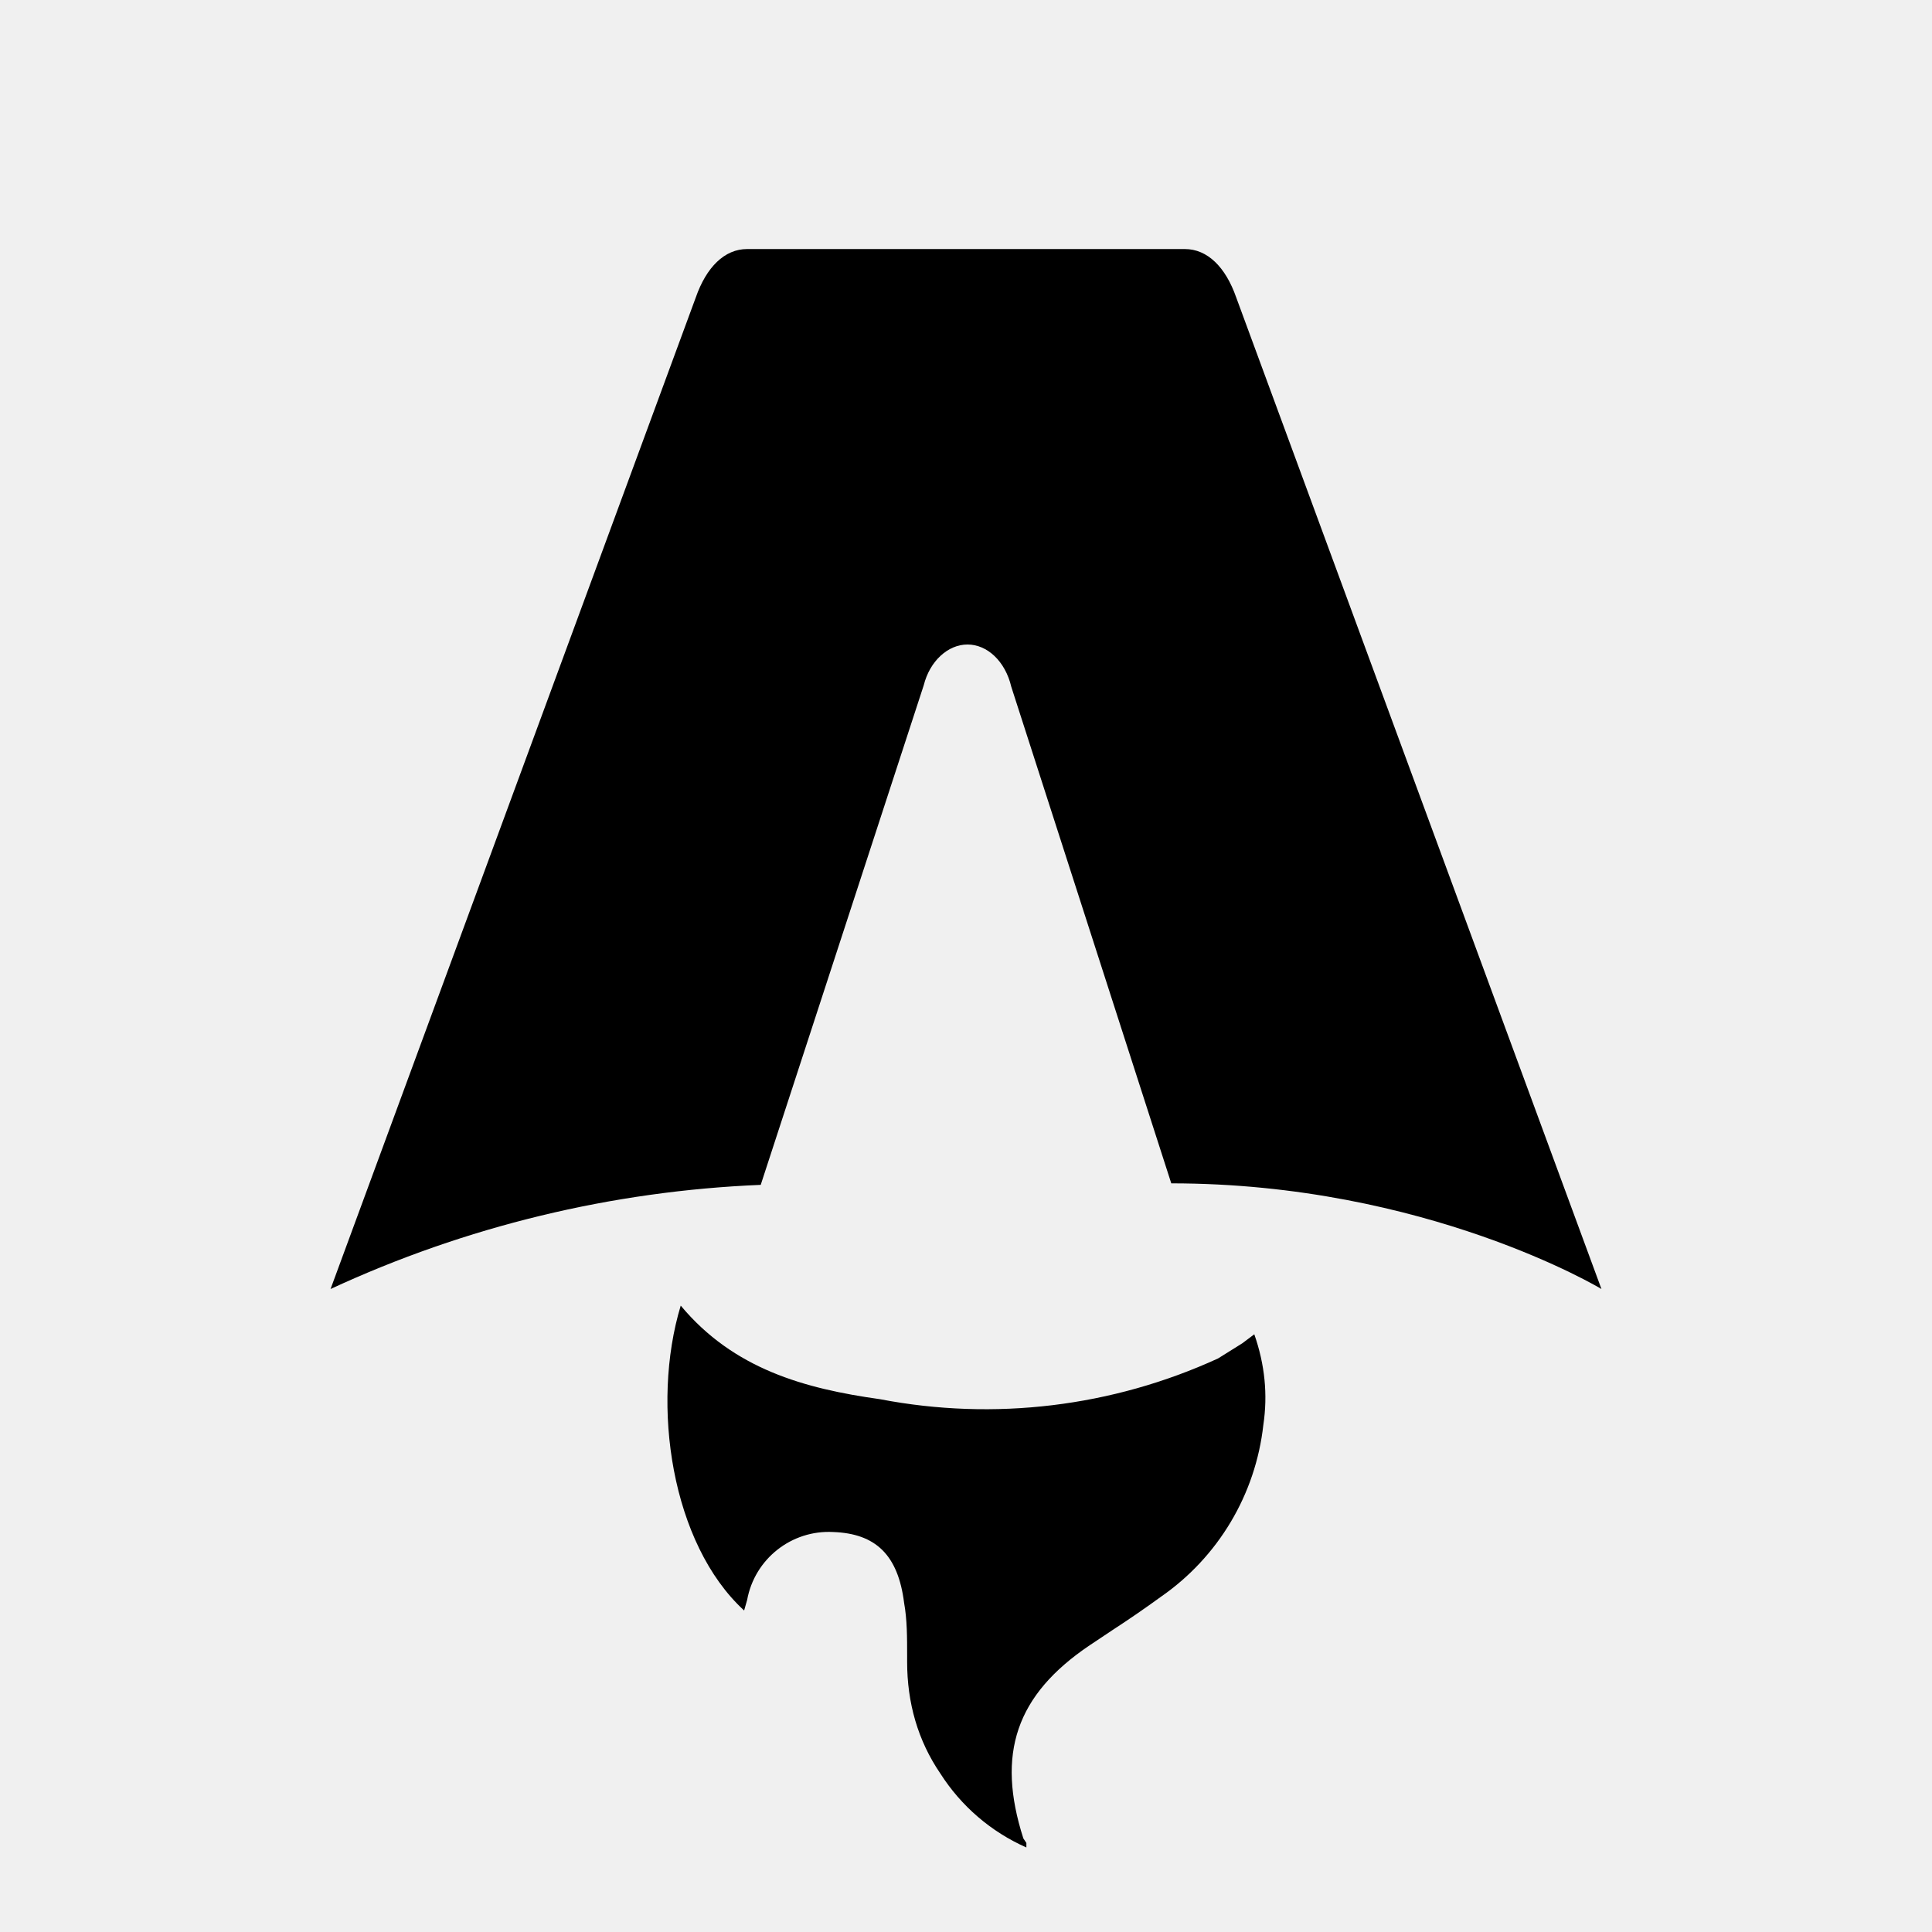
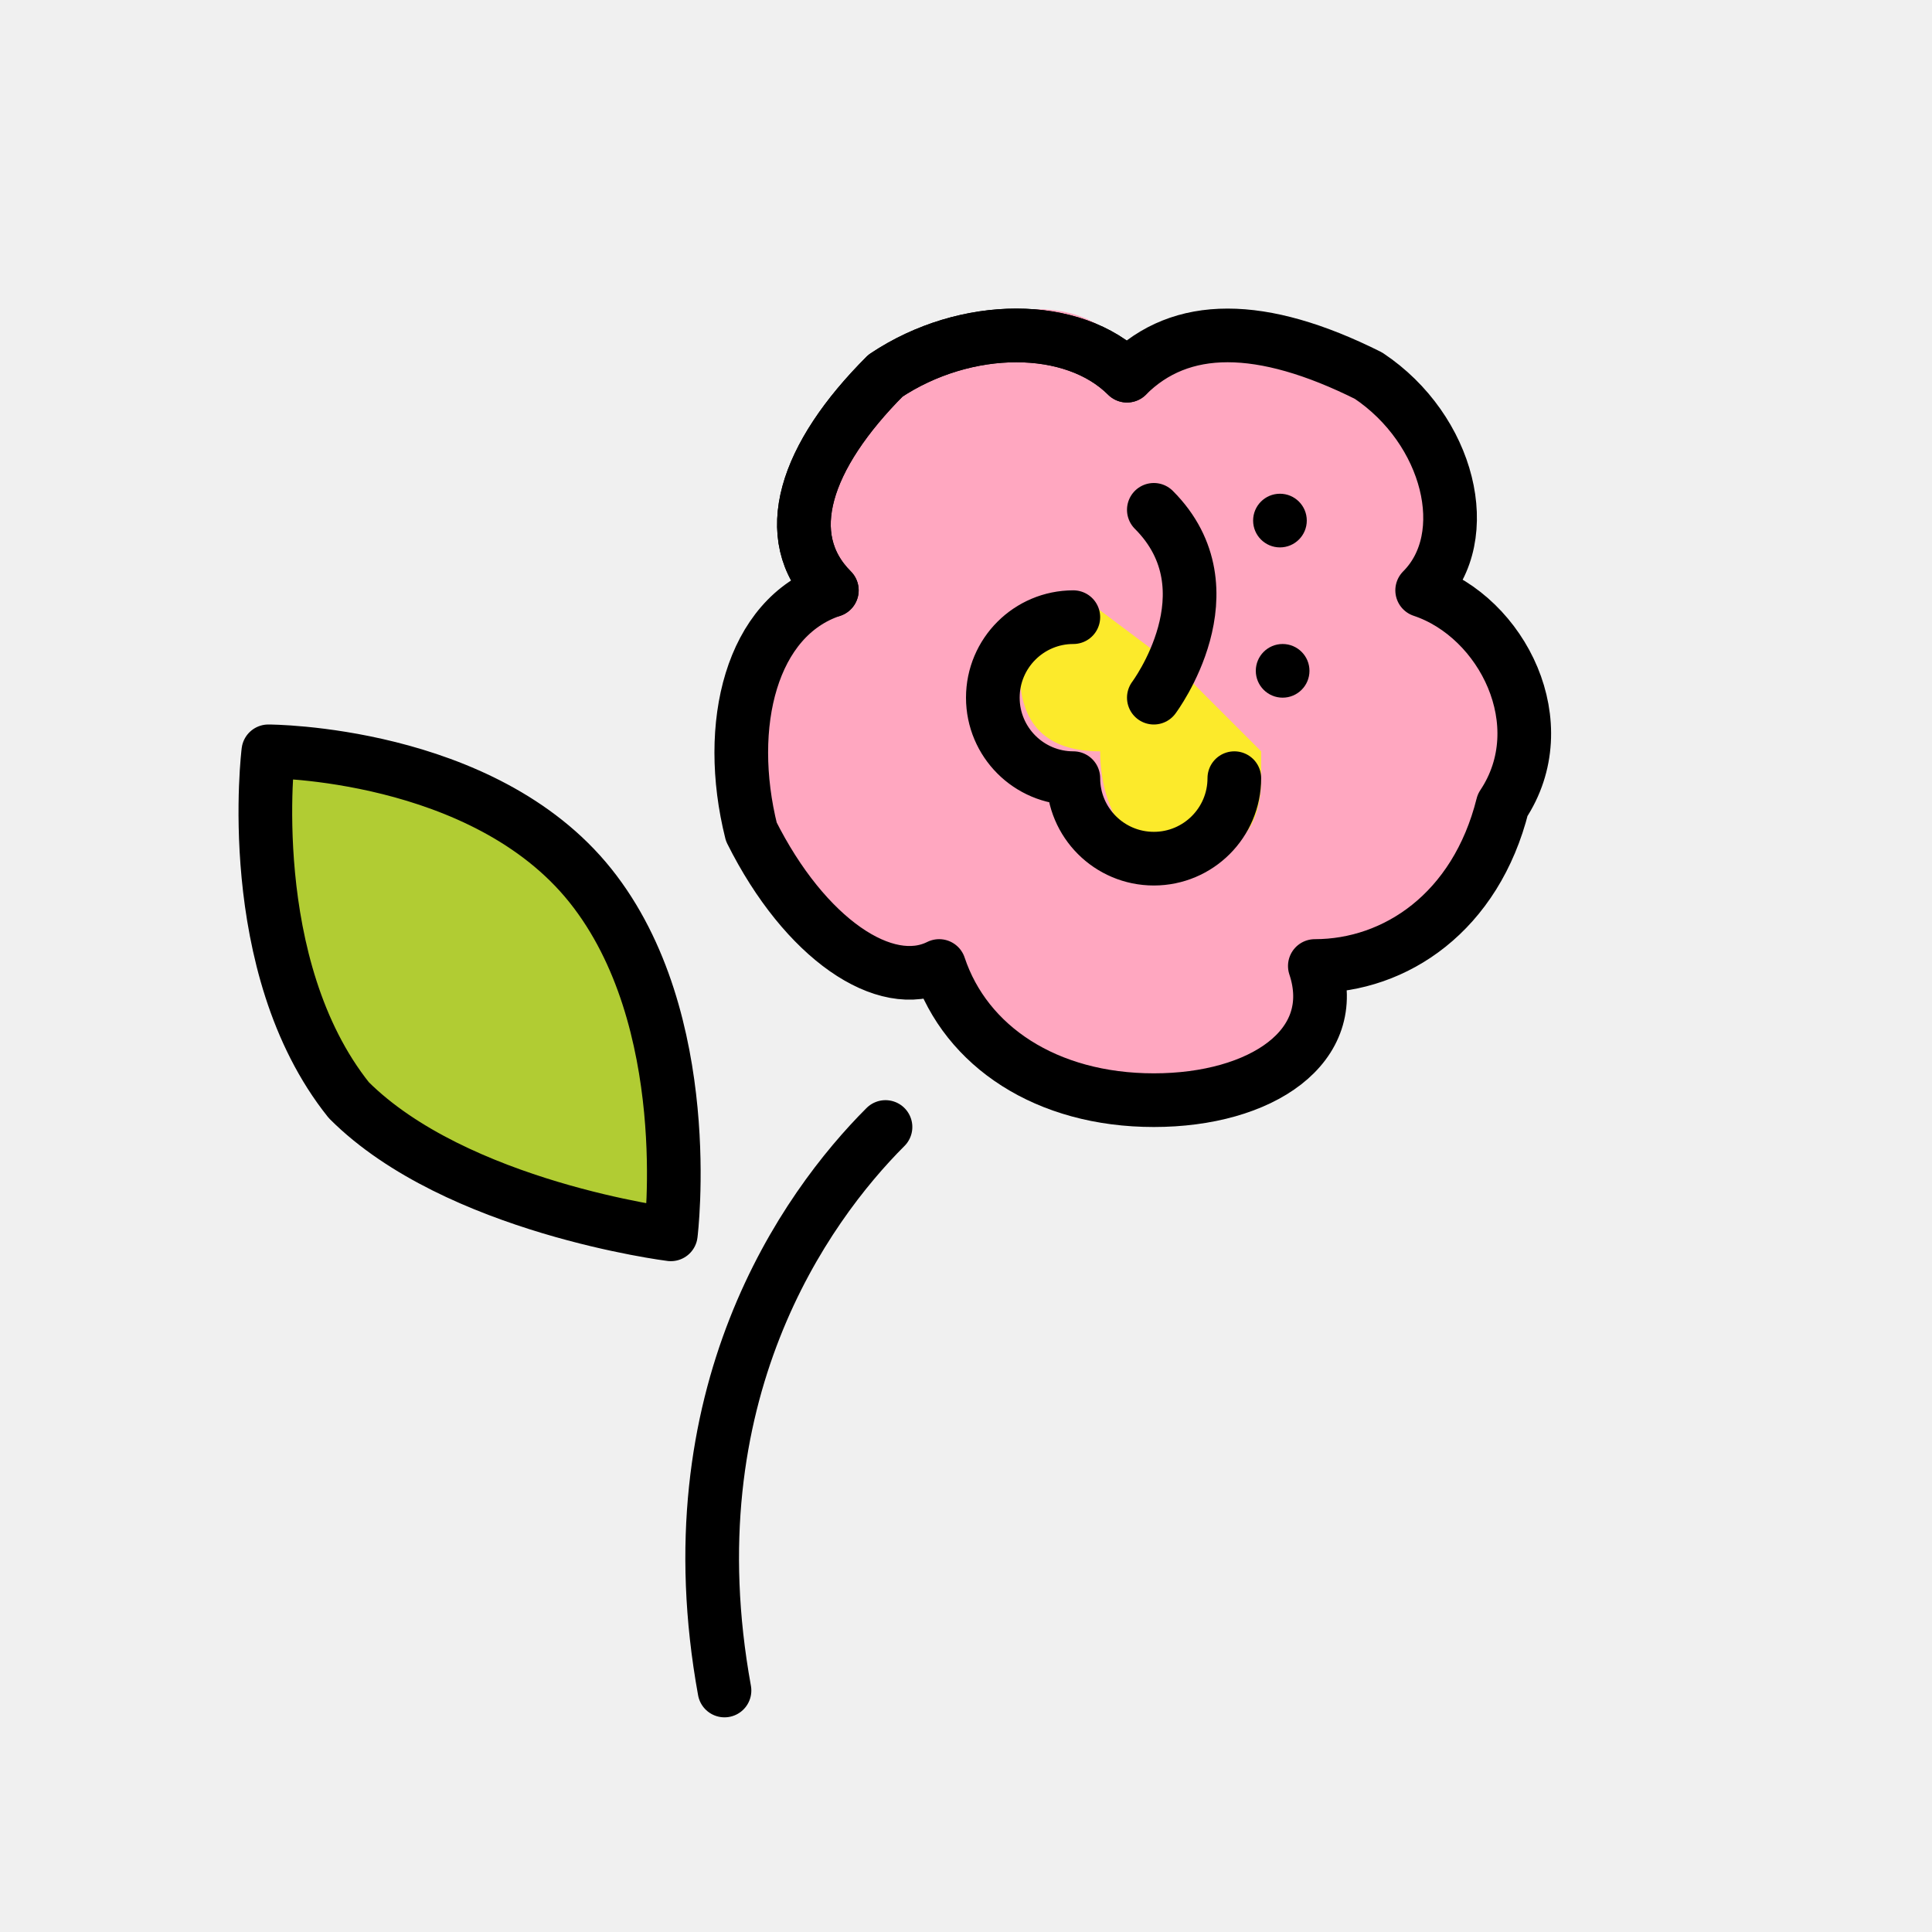
- <svg xmlns="http://www.w3.org/2000/svg" fill="none" viewBox="0 0 128 128">
-   <path d="M50.4 78.5a75.1 75.1 0 0 0-28.5 6.9l24.2-65.7c.7-2 1.9-3.2 3.4-3.2h29c1.5 0 2.7 1.2 3.4 3.2l24.2 65.7s-11.6-7-28.5-7L67 45.5c-.4-1.7-1.6-2.8-2.9-2.8-1.3 0-2.5 1.1-2.9 2.7L50.4 78.5Zm-1.1 28.2Zm-4.2-20.2c-2 6.6-.6 15.8 4.2 20.2a17.5 17.5 0 0 1 .2-.7 5.5 5.5 0 0 1 5.7-4.5c2.8.1 4.3 1.5 4.7 4.7.2 1.1.2 2.3.2 3.5v.4c0 2.7.7 5.2 2.2 7.4a13 13 0 0 0 5.7 4.9v-.3l-.2-.3c-1.8-5.6-.5-9.5 4.4-12.8l1.5-1a73 73 0 0 0 3.2-2.2 16 16 0 0 0 6.8-11.4c.3-2 .1-4-.6-6l-.8.6-1.6 1a37 37 0 0 1-22.4 2.7c-5-.7-9.7-2-13.2-6.2Z" />
-   <style>
-         path { fill: #000; }
-         @media (prefers-color-scheme: dark) {
-             path { fill: #FFF; }
-         }
-     </style>
+ <svg xmlns="http://www.w3.org/2000/svg" viewBox="0 0 72 72">
+   <path fill="#ffa7c0" stroke="#ffa7c0" d="M56 31c1-2 0-9-3-9 4-10-11-11-11-8-3-6-16 3-11 9-2 0-4 6-2 9 1 2 6 4 6 4 1 2 4 5 7 5 2 0 7-1 7-5 0 0 6-1 7-5Z" />
+   <path fill="#fcea2b" d="M41 28c-2 0-3-1-3-3 0-1 0-2 2-3l4 3 3 3v1c0 2-1 3-3 3s-3-2-3-4" />
+   <path fill="#b1cc33" d="M22 33c4 5 3 13 3 13s-8-1-12-6c-4-4-3-12-3-12s8 0 12 5Z" />
+   <path fill="none" stroke="#000" stroke-linecap="round" stroke-linejoin="round" stroke-width="2" d="M22 33c4 5 3 13 3 13s-8-1-12-5c-4-5-3-13-3-13s8 0 12 5ZM33 42c-3 3-8 10-6 21M43 26s3-4 0-7M46 29a3 3 0 1 1-6 0M40 29a3 3 0 0 1 0-6M31 22c-2-2-1-5 2-8 3-2 7-2 9 0" />
+   <path fill="none" stroke="#000" stroke-linecap="round" stroke-linejoin="round" stroke-width="2" d="M31 22c-2-2-1-5 2-8 3-2 7-2 9 0M35 36c-2 1-5-1-7-5-1-4 0-8 3-9M42 14c2-2 5-2 9 0 3 2 4 6 2 8M53 22c3 1 5 5 3 8-1 4-4 6-7 6M49 36c1 3-2 5-6 5s-7-2-8-5" />
+   <circle cx="47.8" cy="25" r="1" />
+   <circle cx="47.7" cy="19.4" r="1" />
</svg>
